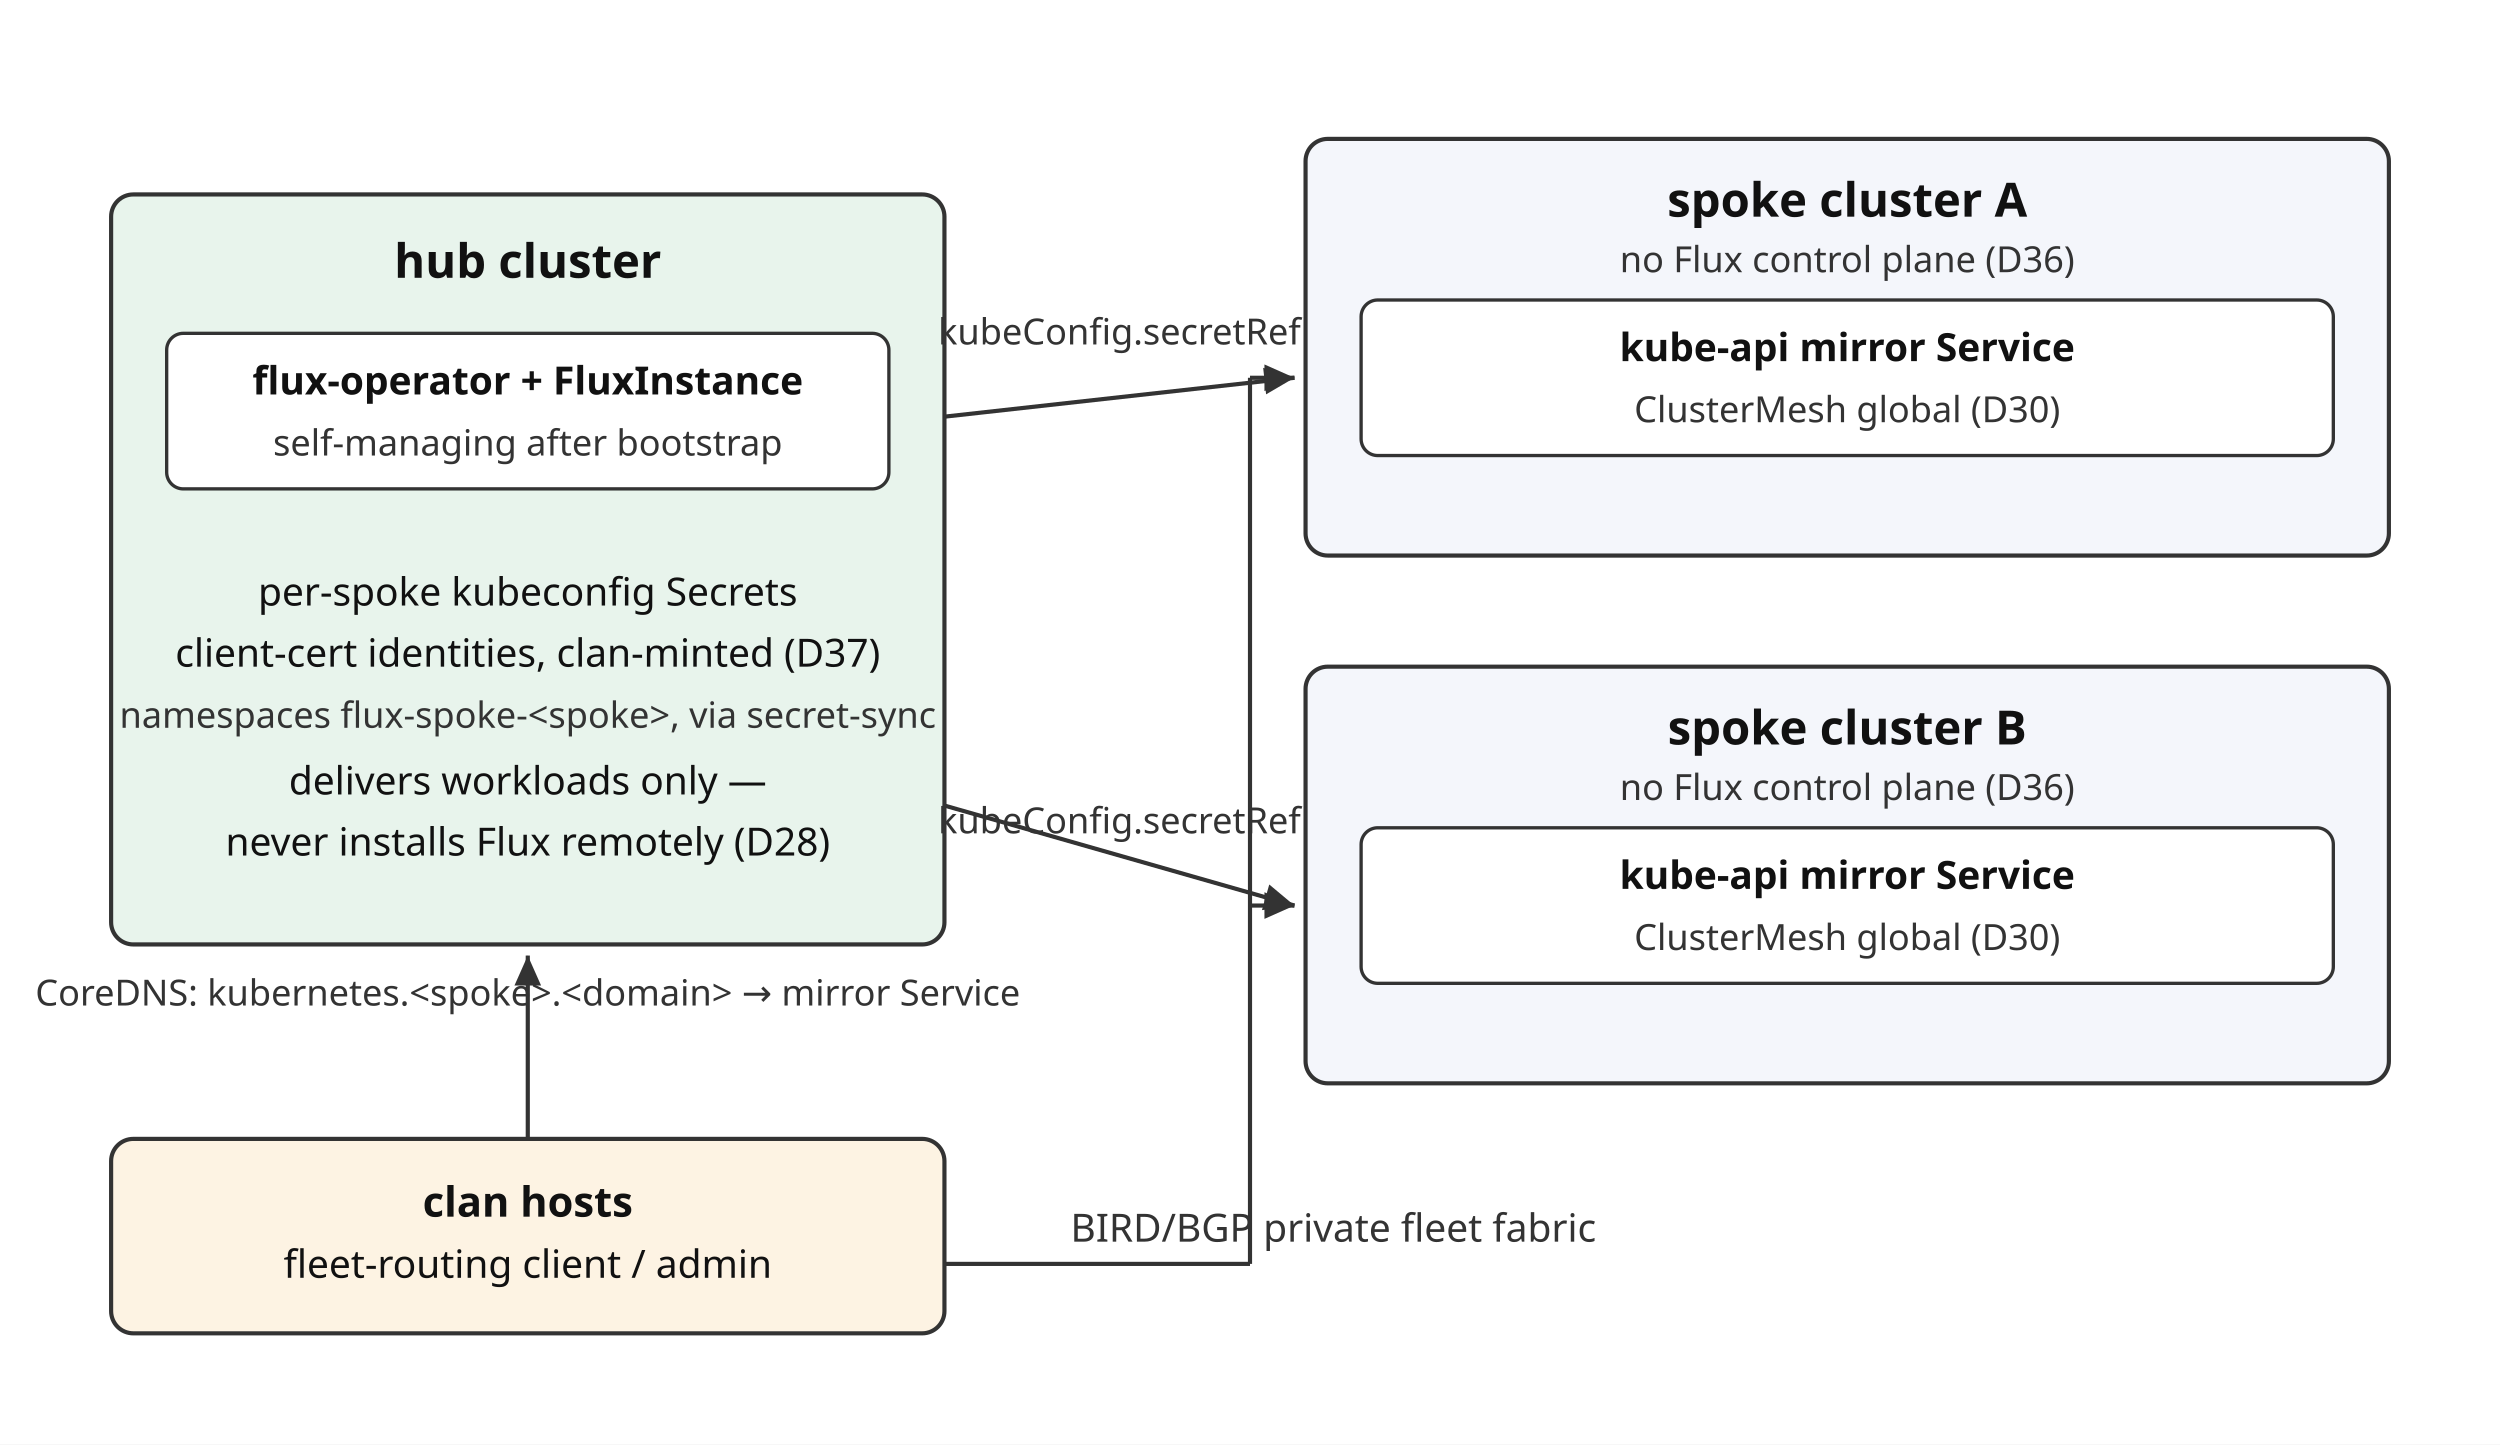
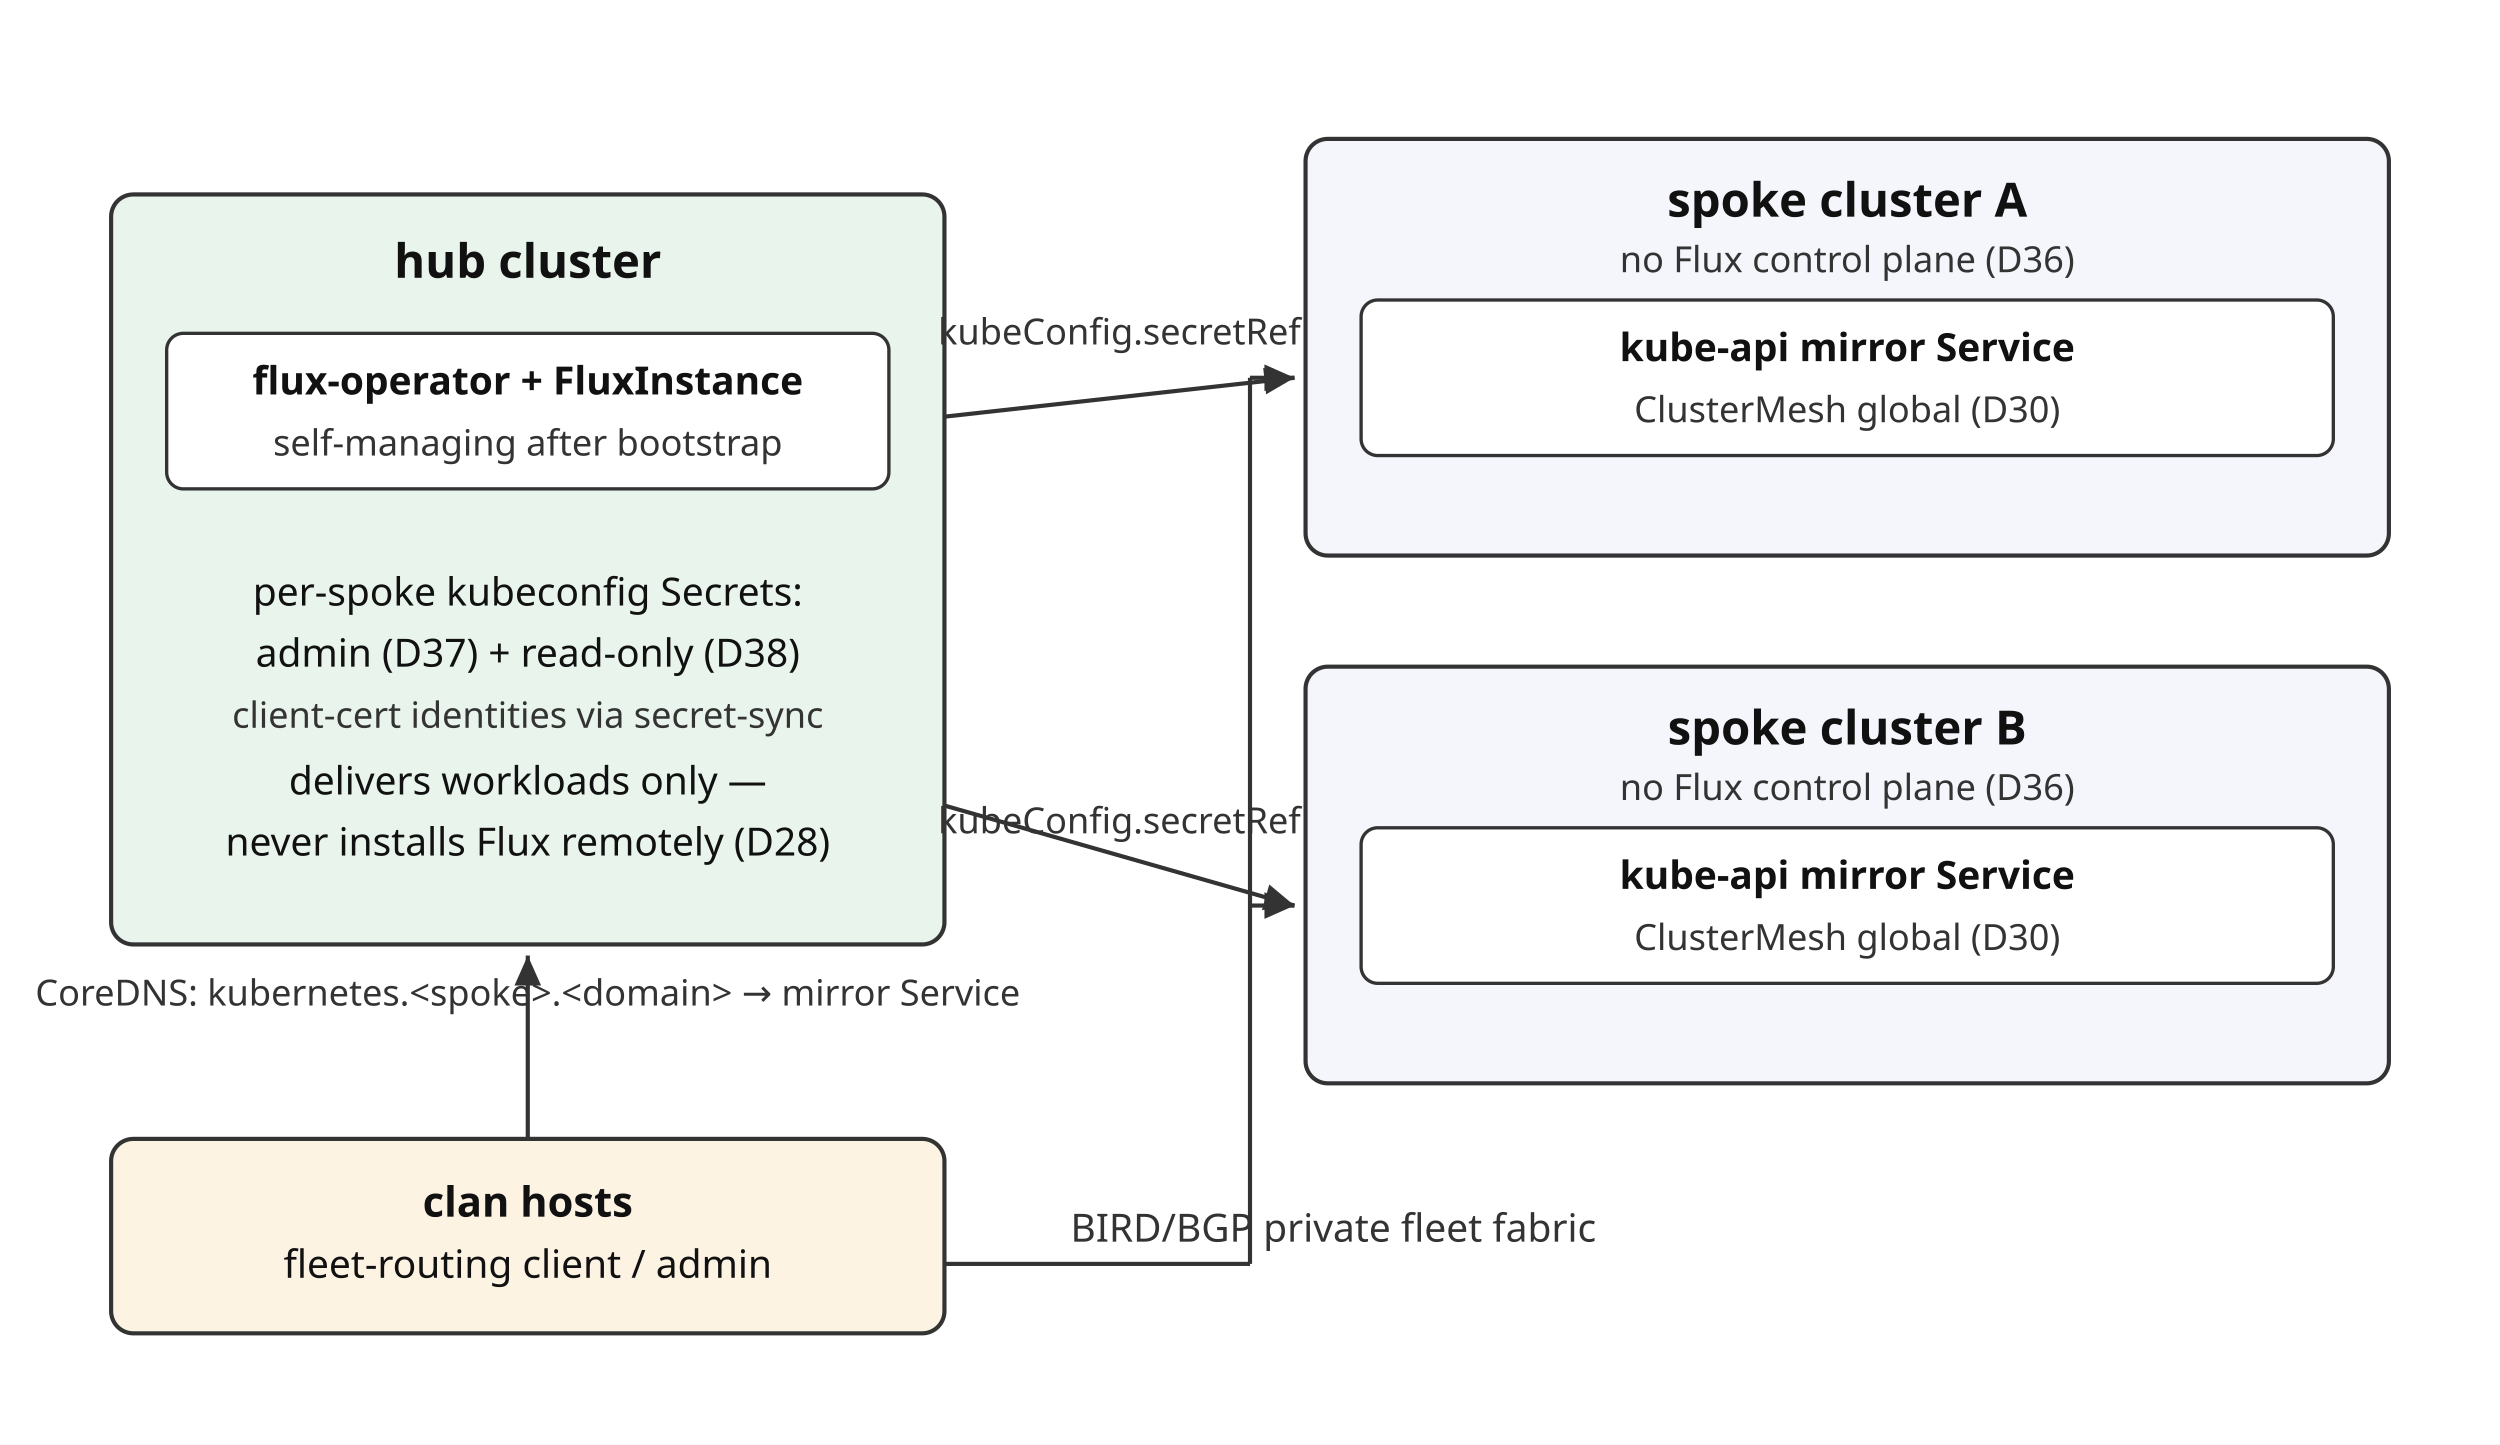
<svg xmlns="http://www.w3.org/2000/svg" viewBox="0 0 900 520" font-family="sans-serif">
  <defs>
    <marker id="arrow" viewBox="0 0 10 10" refX="9" refY="5" markerWidth="8" markerHeight="8" orient="auto-start-reverse">
      <path d="M 0 1 L 9 5 L 0 9 z" fill="#333" />
    </marker>
  </defs>
  <rect x="0" y="0" width="900" height="520" fill="#ffffff" />
  <rect x="40" y="70" width="300" height="270" rx="8" fill="#e8f4ec" stroke="#333" stroke-width="1.5" />
  <text x="190" y="100" text-anchor="middle" font-size="17" font-weight="bold" fill="#111">hub cluster</text>
  <rect x="60" y="120" width="260" height="56" rx="6" fill="#ffffff" stroke="#333" stroke-width="1.2" />
  <text x="190" y="142" text-anchor="middle" font-size="14" font-weight="bold" fill="#111">flux-operator + FluxInstance</text>
  <text x="190" y="164" text-anchor="middle" font-size="13" fill="#333">self-managing after bootstrap</text>
-   <text x="190" y="218" text-anchor="middle" font-size="14" fill="#111">per-spoke kubeconfig Secrets</text>
-   <text x="190" y="240" text-anchor="middle" font-size="14" fill="#111">client-cert identities, clan-minted (D37)</text>
-   <text x="190" y="262" text-anchor="middle" font-size="13" fill="#333">namespaces flux-spoke-&lt;spoke&gt;, via secret-sync</text>
+   <text x="190" y="218" text-anchor="middle" font-size="14" fill="#111">per-spoke kubeconfig Secrets:</text>
+   <text x="190" y="240" text-anchor="middle" font-size="14" fill="#111">admin (D37) + read-only (D38)</text>
+   <text x="190" y="262" text-anchor="middle" font-size="13" fill="#333">client-cert identities via secret-sync</text>
  <text x="190" y="286" text-anchor="middle" font-size="14" fill="#111">delivers workloads only —</text>
  <text x="190" y="308" text-anchor="middle" font-size="14" fill="#111">never installs Flux remotely (D28)</text>
  <rect x="470" y="50" width="390" height="150" rx="8" fill="#f4f6fb" stroke="#333" stroke-width="1.5" />
  <text x="665" y="78" text-anchor="middle" font-size="17" font-weight="bold" fill="#111">spoke cluster A</text>
  <text x="665" y="98" text-anchor="middle" font-size="13" fill="#333">no Flux control plane (D36)</text>
  <rect x="490" y="108" width="350" height="56" rx="6" fill="#ffffff" stroke="#333" stroke-width="1.2" />
  <text x="665" y="130" text-anchor="middle" font-size="14" font-weight="bold" fill="#111">kube-api mirror Service</text>
  <text x="665" y="152" text-anchor="middle" font-size="13" fill="#333">ClusterMesh global (D30)</text>
  <rect x="470" y="240" width="390" height="150" rx="8" fill="#f4f6fb" stroke="#333" stroke-width="1.5" />
  <text x="665" y="268" text-anchor="middle" font-size="17" font-weight="bold" fill="#111">spoke cluster B</text>
  <text x="665" y="288" text-anchor="middle" font-size="13" fill="#333">no Flux control plane (D36)</text>
  <rect x="490" y="298" width="350" height="56" rx="6" fill="#ffffff" stroke="#333" stroke-width="1.2" />
  <text x="665" y="320" text-anchor="middle" font-size="14" font-weight="bold" fill="#111">kube-api mirror Service</text>
  <text x="665" y="342" text-anchor="middle" font-size="13" fill="#333">ClusterMesh global (D30)</text>
  <line x1="340" y1="150" x2="466" y2="136" stroke="#333" stroke-width="1.5" marker-end="url(#arrow)" />
  <text x="403" y="124" text-anchor="middle" font-size="13" fill="#333">kubeConfig.secretRef</text>
  <line x1="340" y1="290" x2="466" y2="326" stroke="#333" stroke-width="1.5" marker-end="url(#arrow)" />
  <text x="403" y="300" text-anchor="middle" font-size="13" fill="#333">kubeConfig.secretRef</text>
  <text x="190" y="362" text-anchor="middle" font-size="13" fill="#333">CoreDNS: kubernetes.&lt;spoke&gt;.&lt;domain&gt; → mirror Service</text>
  <rect x="40" y="410" width="300" height="70" rx="8" fill="#fdf3e3" stroke="#333" stroke-width="1.5" />
  <text x="190" y="438" text-anchor="middle" font-size="15" font-weight="bold" fill="#111">clan hosts</text>
  <text x="190" y="460" text-anchor="middle" font-size="14" fill="#111">fleet-routing client / admin</text>
  <line x1="190" y1="410" x2="190" y2="344" stroke="#333" stroke-width="1.5" marker-end="url(#arrow)" />
  <line x1="340" y1="455" x2="450" y2="455" stroke="#333" stroke-width="1.5" />
  <line x1="450" y1="455" x2="450" y2="136" stroke="#333" stroke-width="1.5" />
  <line x1="450" y1="136" x2="466" y2="136" stroke="#333" stroke-width="1.5" marker-end="url(#arrow)" />
  <line x1="450" y1="326" x2="466" y2="326" stroke="#333" stroke-width="1.5" marker-end="url(#arrow)" />
  <text x="480" y="447" text-anchor="middle" font-size="14" fill="#333">BIRD/BGP private fleet fabric</text>
</svg>
